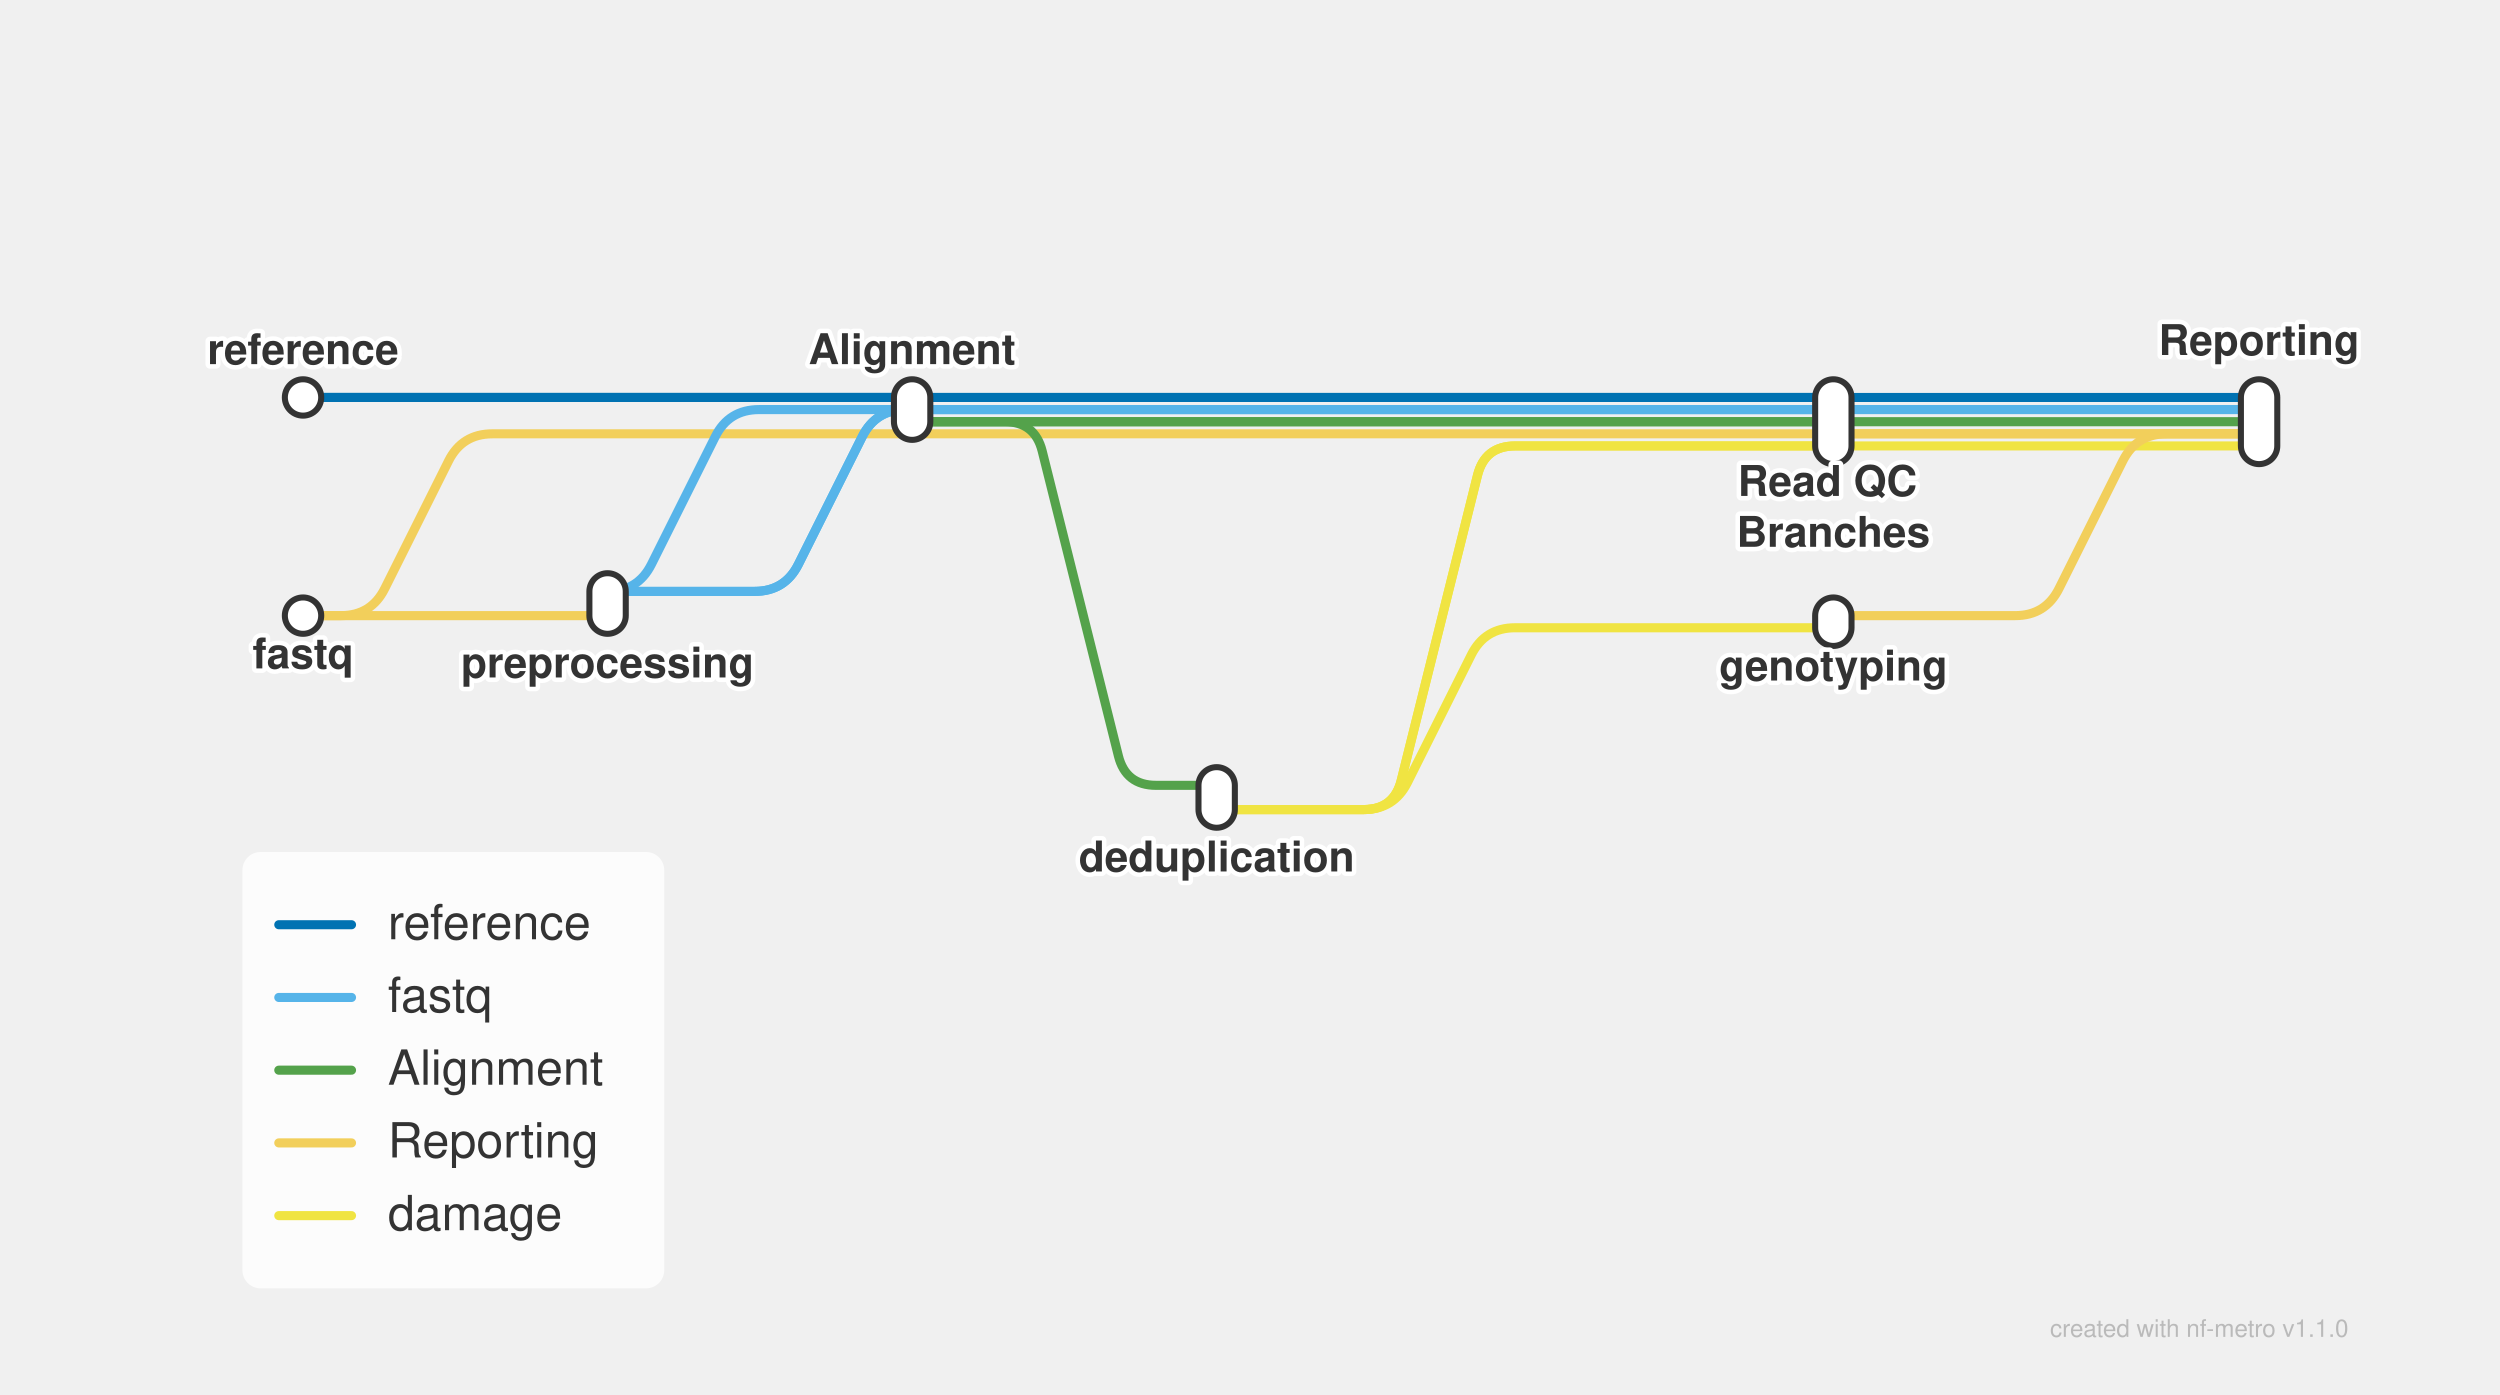
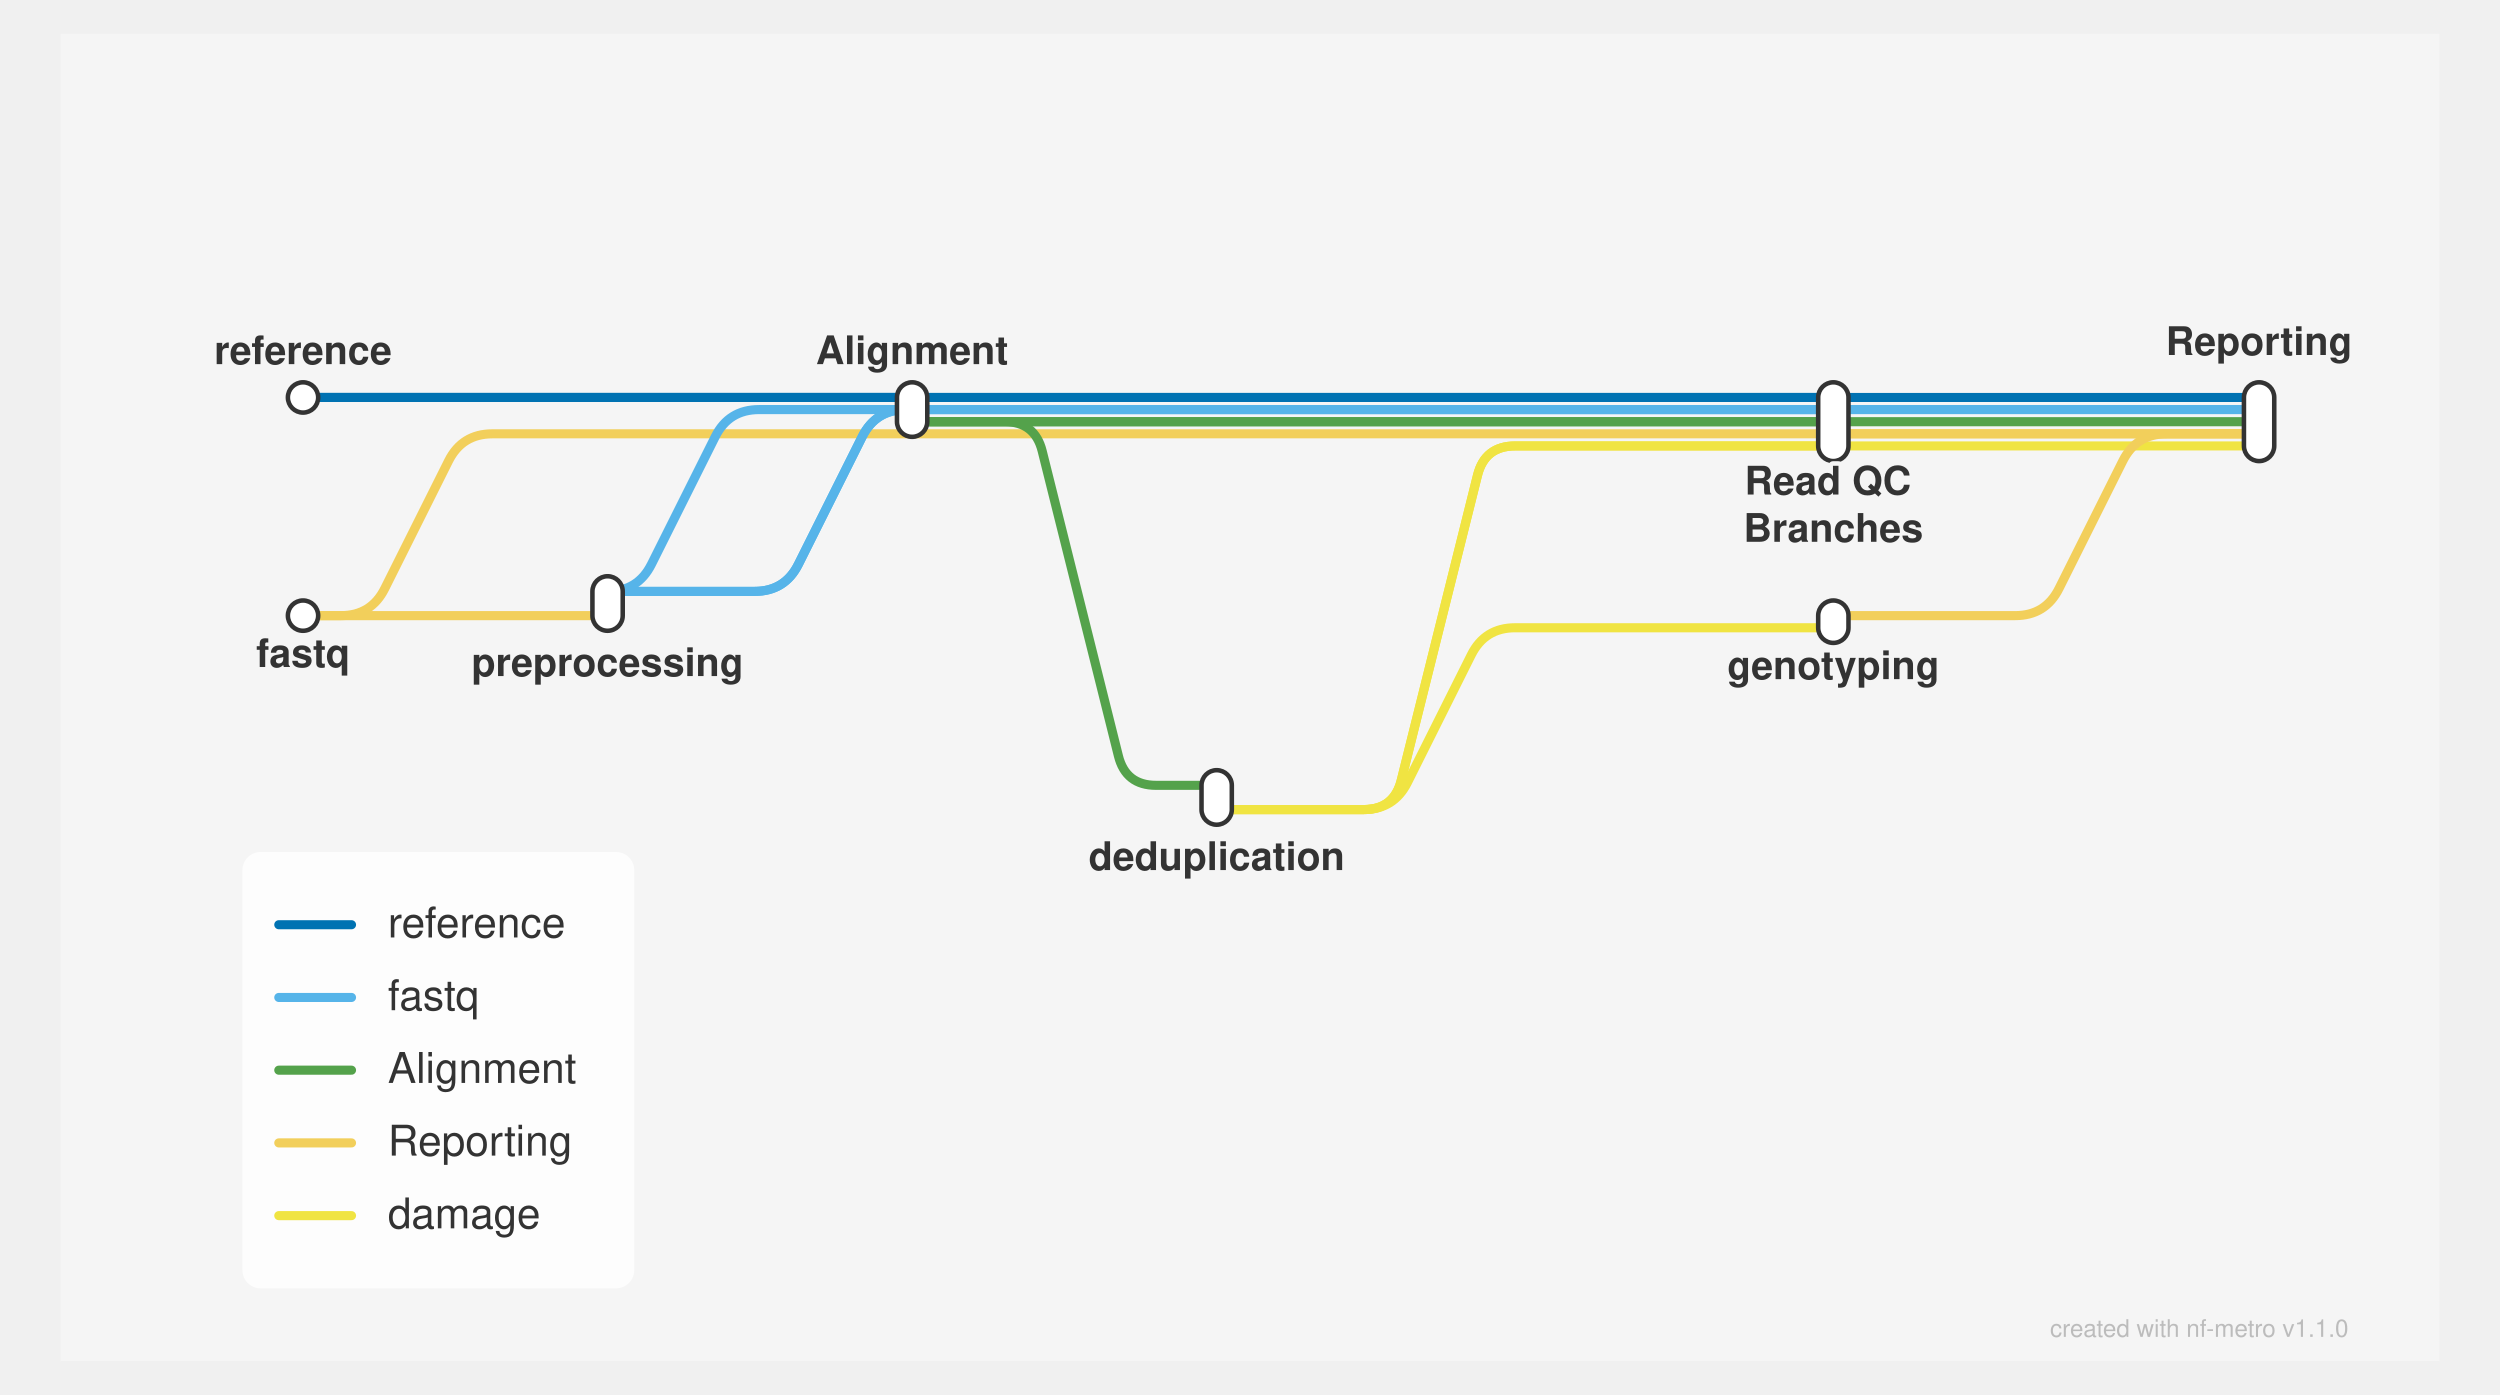
- <svg xmlns="http://www.w3.org/2000/svg" width="785" height="438" viewBox="-20 0 825 438">
+ <svg xmlns="http://www.w3.org/2000/svg" width="785" height="438" viewBox="-20 0 825 438" style="color-scheme: light">
  <defs>
</defs>
-   <style>.nf-metro-title { fill: var(--nfm-map-title-color, #111111); }
- .nf-metro-station-label { fill: var(--nfm-map-label-color, #333333); }
- .nf-metro-section-box { fill: var(--nfm-map-section-fill, #ededed); stroke: var(--nfm-map-section-stroke, #e6e6e6); }
- .nf-metro-section-label { fill: var(--nfm-map-section-label-color, #666666); }
- .nf-metro-group-label { fill: var(--nfm-map-section-label-color, #666666); }
- .nf-metro-group-underline { stroke: var(--nfm-map-section-label-color, #666666); }
- .nf-metro-legend-bg { fill: var(--nfm-map-legend-bg, rgba(255, 255, 255, 0.8)); }
- .nf-metro-legend-text { fill: var(--nfm-map-legend-text-color, #333333); }
- .nf-metro-marker-stroke { stroke: var(--nfm-map-marker-stroke, #333333); }
- .nf-metro-label-halo { fill: var(--nfm-map-bg, #ffffff); stroke: var(--nfm-map-bg, #ffffff); }</style>
-   <style>@media (prefers-color-scheme: dark) {
-     .nf-metro-section-label { fill: #d0d0d0; }
-     .nf-metro-section-num-circle { fill: #777777; }
-     .nf-metro-title { fill: #ffffff; }
- }
- </style>
+   <style>.nf-metro-bg { fill: var(--nfm-map-bg, light-dark(#f5f5f5, #2b2b2b)); }
+ .nf-metro-title { fill: var(--nfm-map-title-color, light-dark(#111111, #ffffff)); }
+ .nf-metro-station-label { fill: var(--nfm-map-label-color, light-dark(#333333, #e0e0e0)); }
+ .nf-metro-section-box { fill: var(--nfm-map-section-fill, light-dark(#ededed, #373737)); stroke: var(--nfm-map-section-stroke, light-dark(#e6e6e6, #595959)); }
+ .nf-metro-section-label { fill: var(--nfm-map-section-label-color, light-dark(#666666, #c8c8c8)); }
+ .nf-metro-group-label { fill: var(--nfm-map-section-label-color, light-dark(#666666, #c8c8c8)); }
+ .nf-metro-group-underline { stroke: var(--nfm-map-section-label-color, light-dark(#666666, #c8c8c8)); }
+ .nf-metro-legend-bg { fill: var(--nfm-map-legend-bg, light-dark(rgba(255, 255, 255, 0.8), rgba(0, 0, 0, 0.3))); }
+ .nf-metro-legend-text { fill: var(--nfm-map-legend-text-color, light-dark(#333333, #e0e0e0)); }
+ .nf-metro-marker-stroke { stroke: var(--nfm-map-marker-stroke, light-dark(#333333, #f0f0f0)); }
+ .nf-metro-label-halo { fill: var(--nfm-map-bg, light-dark(#f5f5f5, #2b2b2b)); stroke: var(--nfm-map-bg, light-dark(#f5f5f5, #2b2b2b)); }</style>
+   <rect x="0" y="0" width="785" height="438" fill="#f5f5f5" class="nf-metro-bg" />
  <path d="M381.5,256.0 L430.0,256.0 Q440.0,256.0,444.472,247.056 L465.528,204.944 Q470.0,196.0,480.0,196.0 L585.0,196.0" stroke="#F0E442" stroke-width="3.0" fill="none" stroke-linecap="round" stroke-linejoin="round" class="metro-line-damage" data-line-id="damage" />
  <path d="M381.5,256.0 L430.0,256.0 Q440.0,256.0,442.425,246.299 L467.575,145.701 Q470.0,136.0,480.0,136.0 L585.0,136.0" stroke="#F0E442" stroke-width="3.0" fill="none" stroke-linecap="round" stroke-linejoin="round" class="metro-line-damage" data-line-id="damage" />
  <path d="M381.5,256.0 L430.0,256.0 Q440.0,256.0,442.425,246.299 L467.575,145.701 Q470.0,136.0,480.0,136.0 L725.5,136.0" stroke="#F0E442" stroke-width="3.0" fill="none" stroke-linecap="round" stroke-linejoin="round" class="metro-line-damage" data-line-id="damage" />
  <path d="M80.0,192.0 L180.5,192.0" stroke="#F2CF5B" stroke-width="3.0" stroke-linecap="round" class="metro-line-report" data-line-id="report" />
  <path d="M80.0,192.0 L92.5,192.0 Q102.5,192.0,106.972,183.056 L128.028,140.944 Q132.5,132.0,142.5,132.0 L725.5,132.0" stroke="#F2CF5B" stroke-width="3.0" fill="none" stroke-linecap="round" stroke-linejoin="round" class="metro-line-report" data-line-id="report" />
  <path d="M585.0,192.0 L645.0,192.0 Q655.0,192.0,659.472,183.056 L680.528,140.944 Q685.0,132.0,695.0,132.0 L725.5,132.0" stroke="#F2CF5B" stroke-width="3.0" fill="none" stroke-linecap="round" stroke-linejoin="round" class="metro-line-report" data-line-id="report" />
  <path d="M585.0,132.0 L725.5,132.0" stroke="#F2CF5B" stroke-width="3.0" stroke-linecap="round" class="metro-line-report" data-line-id="report" />
  <path d="M281.0,128.0 L311.5,128.0 Q321.5,128.0,323.925,137.701 L349.075,238.299 Q351.5,248.0,361.5,248.0 L381.5,248.0" stroke="#54A24B" stroke-width="3.0" fill="none" stroke-linecap="round" stroke-linejoin="round" class="metro-line-align" data-line-id="align" />
  <path d="M281.0,128.0 L585.0,128.0" stroke="#54A24B" stroke-width="3.0" stroke-linecap="round" class="metro-line-align" data-line-id="align" />
  <path d="M281.0,128.0 L725.5,128.0" stroke="#54A24B" stroke-width="3.0" stroke-linecap="round" class="metro-line-align" data-line-id="align" />
  <path d="M180.5,184.0 L180.5,184.0 Q190.5,184.0,194.972,175.056 L216.028,132.944 Q220.5,124.0,230.5,124.0 L281.0,124.0" stroke="#56B4E9" stroke-width="3.0" fill="none" stroke-linecap="round" stroke-linejoin="round" class="metro-line-fastq" data-line-id="fastq" />
  <path d="M180.5,184.0 L229.0,184.0 Q239.0,184.0,243.472,175.056 L264.528,132.944 Q269.0,124.0,279.0,124.0 L585.0,124.0" stroke="#56B4E9" stroke-width="3.0" fill="none" stroke-linecap="round" stroke-linejoin="round" class="metro-line-fastq" data-line-id="fastq" />
  <path d="M180.5,184.0 L229.0,184.0 Q239.0,184.0,243.472,175.056 L264.528,132.944 Q269.0,124.0,279.0,124.0 L725.5,124.0" stroke="#56B4E9" stroke-width="3.0" fill="none" stroke-linecap="round" stroke-linejoin="round" class="metro-line-fastq" data-line-id="fastq" />
  <path d="M80.0,120.0 L281.0,120.0" stroke="#0072B2" stroke-width="3.0" stroke-linecap="round" class="metro-line-reference" data-line-id="reference" />
  <path d="M80.0,120.0 L585.0,120.0" stroke="#0072B2" stroke-width="3.0" stroke-linecap="round" class="metro-line-reference" data-line-id="reference" />
  <path d="M80.0,120.0 L725.5,120.0" stroke="#0072B2" stroke-width="3.0" stroke-linecap="round" class="metro-line-reference" data-line-id="reference" />
-   <g class="nf-metro-station-group" data-node-id="g_reference_reference" data-node-cx="80.0" data-node-cy="120.0" data-node-r="6.0" data-node-groups="reference" data-node-w="12.0" data-node-h="12.0" data-node-rx="6.0">
-     <rect x="74.0" y="114.0" width="12.0" height="12.0" rx="6.0" ry="6.0" fill="#ffffff" stroke="#333333" stroke-width="2.0" class="nf-metro-station" data-station-id="g_reference_reference" data-station-lines="reference" data-station-label="reference" />
+   <g class="nf-metro-station-group" data-node-id="g_reference_reference" data-node-cx="80.0" data-node-cy="120.0" data-node-r="5.0" data-node-groups="reference" data-node-w="10.0" data-node-h="10.0" data-node-rx="5.0">
+     <rect x="75.0" y="115.0" width="10.0" height="10.0" rx="5.0" ry="5.0" fill="#ffffff" stroke="#333333" stroke-width="1.5" class="nf-metro-station" data-station-id="g_reference_reference" data-station-lines="reference" data-station-label="reference" />
  </g>
-   <g class="nf-metro-station-group" data-node-id="g_fastq_report" data-node-cx="80.0" data-node-cy="192.0" data-node-r="6.0" data-node-groups="report" data-node-w="12.0" data-node-h="12.0" data-node-rx="6.0">
-     <rect x="74.0" y="186.0" width="12.0" height="12.0" rx="6.0" ry="6.0" fill="#ffffff" stroke="#333333" stroke-width="2.0" class="nf-metro-station" data-station-id="g_fastq_report" data-station-lines="report" data-station-label="fastq" />
+   <g class="nf-metro-station-group" data-node-id="g_fastq_report" data-node-cx="80.0" data-node-cy="192.0" data-node-r="5.0" data-node-groups="report" data-node-w="10.0" data-node-h="10.0" data-node-rx="5.0">
+     <rect x="75.0" y="187.0" width="10.0" height="10.0" rx="5.0" ry="5.0" fill="#ffffff" stroke="#333333" stroke-width="1.5" class="nf-metro-station" data-station-id="g_fastq_report" data-station-lines="report" data-station-label="fastq" />
  </g>
-   <g class="nf-metro-station-group" data-node-id="g_preprocessing_fastq" data-node-cx="180.5" data-node-cy="188.0" data-node-r="6.0" data-node-groups="fastq,report" data-node-w="12.0" data-node-h="20.0" data-node-rx="6.0">
-     <rect x="174.5" y="178.0" width="12.0" height="20.0" rx="6.0" ry="6.0" fill="#ffffff" stroke="#333333" stroke-width="2.0" class="nf-metro-station" data-station-id="g_preprocessing_fastq" data-station-lines="fastq,report" data-station-label="preprocessing" />
+   <g class="nf-metro-station-group" data-node-id="g_preprocessing_fastq" data-node-cx="180.5" data-node-cy="188.0" data-node-r="5.0" data-node-groups="fastq,report" data-node-w="10.0" data-node-h="18.0" data-node-rx="5.0">
+     <rect x="175.5" y="179.0" width="10.0" height="18.0" rx="5.0" ry="5.0" fill="#ffffff" stroke="#333333" stroke-width="1.5" class="nf-metro-station" data-station-id="g_preprocessing_fastq" data-station-lines="fastq,report" data-station-label="preprocessing" />
  </g>
-   <g class="nf-metro-station-group" data-node-id="g_align_align" data-node-cx="281.0" data-node-cy="124.0" data-node-r="6.0" data-node-groups="align,fastq,reference" data-node-w="12.0" data-node-h="20.0" data-node-rx="6.0">
-     <rect x="275.0" y="114.0" width="12.0" height="20.0" rx="6.0" ry="6.0" fill="#ffffff" stroke="#333333" stroke-width="2.0" class="nf-metro-station" data-station-id="g_align_align" data-station-lines="align,fastq,reference" data-station-label="Alignment" />
+   <g class="nf-metro-station-group" data-node-id="g_align_align" data-node-cx="281.0" data-node-cy="124.0" data-node-r="5.0" data-node-groups="align,fastq,reference" data-node-w="10.0" data-node-h="18.0" data-node-rx="5.0">
+     <rect x="276.0" y="115.0" width="10.0" height="18.0" rx="5.0" ry="5.0" fill="#ffffff" stroke="#333333" stroke-width="1.5" class="nf-metro-station" data-station-id="g_align_align" data-station-lines="align,fastq,reference" data-station-label="Alignment" />
  </g>
-   <g class="nf-metro-station-group" data-node-id="g_deduplication_damage" data-node-cx="381.5" data-node-cy="252.0" data-node-r="6.0" data-node-groups="align,damage" data-node-w="12.0" data-node-h="20.0" data-node-rx="6.0">
-     <rect x="375.5" y="242.0" width="12.0" height="20.0" rx="6.0" ry="6.0" fill="#ffffff" stroke="#333333" stroke-width="2.0" class="nf-metro-station" data-station-id="g_deduplication_damage" data-station-lines="align,damage" data-station-label="deduplication" />
+   <g class="nf-metro-station-group" data-node-id="g_deduplication_damage" data-node-cx="381.5" data-node-cy="252.0" data-node-r="5.0" data-node-groups="align,damage" data-node-w="10.0" data-node-h="18.0" data-node-rx="5.0">
+     <rect x="376.5" y="243.0" width="10.0" height="18.0" rx="5.0" ry="5.0" fill="#ffffff" stroke="#333333" stroke-width="1.5" class="nf-metro-station" data-station-id="g_deduplication_damage" data-station-lines="align,damage" data-station-label="deduplication" />
  </g>
-   <g class="nf-metro-station-group" data-node-id="g_qc_branches_report" data-node-cx="585.0" data-node-cy="128.0" data-node-r="6.0" data-node-groups="align,damage,fastq,reference,report" data-node-w="12.0" data-node-h="28.0" data-node-rx="6.0">
-     <rect x="579.0" y="114.0" width="12.0" height="28.0" rx="6.0" ry="6.0" fill="#ffffff" stroke="#333333" stroke-width="2.0" class="nf-metro-station" data-station-id="g_qc_branches_report" data-station-lines="align,damage,fastq,reference,report" data-station-label="Read QC Branches" />
+   <g class="nf-metro-station-group" data-node-id="g_qc_branches_report" data-node-cx="585.0" data-node-cy="128.0" data-node-r="5.0" data-node-groups="align,damage,fastq,reference,report" data-node-w="10.0" data-node-h="26.0" data-node-rx="5.0">
+     <rect x="580.0" y="115.0" width="10.0" height="26.0" rx="5.0" ry="5.0" fill="#ffffff" stroke="#333333" stroke-width="1.5" class="nf-metro-station" data-station-id="g_qc_branches_report" data-station-lines="align,damage,fastq,reference,report" data-station-label="Read QC Branches" />
  </g>
-   <g class="nf-metro-station-group" data-node-id="g_genotyping_report" data-node-cx="585.0" data-node-cy="194.0" data-node-r="6.0" data-node-groups="damage,report" data-node-w="12.0" data-node-h="16.0" data-node-rx="6.0">
-     <rect x="579.0" y="186.0" width="12.0" height="16.0" rx="6.0" ry="6.0" fill="#ffffff" stroke="#333333" stroke-width="2.0" class="nf-metro-station" data-station-id="g_genotyping_report" data-station-lines="damage,report" data-station-label="genotyping" />
+   <g class="nf-metro-station-group" data-node-id="g_genotyping_report" data-node-cx="585.0" data-node-cy="194.0" data-node-r="5.0" data-node-groups="damage,report" data-node-w="10.0" data-node-h="14.0" data-node-rx="5.0">
+     <rect x="580.0" y="187.0" width="10.0" height="14.0" rx="5.0" ry="5.0" fill="#ffffff" stroke="#333333" stroke-width="1.5" class="nf-metro-station" data-station-id="g_genotyping_report" data-station-lines="damage,report" data-station-label="genotyping" />
  </g>
-   <g class="nf-metro-station-group" data-node-id="g_report_generic" data-node-cx="725.5" data-node-cy="128.0" data-node-r="6.0" data-node-groups="align,damage,fastq,reference,report" data-node-w="12.0" data-node-h="28.0" data-node-rx="6.0">
-     <rect x="719.5" y="114.0" width="12.0" height="28.0" rx="6.0" ry="6.0" fill="#ffffff" stroke="#333333" stroke-width="2.0" class="nf-metro-station" data-station-id="g_report_generic" data-station-lines="align,damage,fastq,reference,report" data-station-label="Reporting" />
+   <g class="nf-metro-station-group" data-node-id="g_report_generic" data-node-cx="725.5" data-node-cy="128.0" data-node-r="5.0" data-node-groups="align,damage,fastq,reference,report" data-node-w="10.0" data-node-h="26.0" data-node-rx="5.0">
+     <rect x="720.5" y="115.0" width="10.0" height="26.0" rx="5.0" ry="5.0" fill="#ffffff" stroke="#333333" stroke-width="1.5" class="nf-metro-station" data-station-id="g_report_generic" data-station-lines="align,damage,fastq,reference,report" data-station-label="Reporting" />
  </g>
-   <text x="80.0" y="109.0" font-size="14.0" fill="#ffffff" stroke="#ffffff" stroke-width="3.0" stroke-linejoin="round" font-family="'Helvetica Neue', Helvetica, Arial, sans-serif" font-weight="bold" aria-hidden="true" class="nf-metro-label-halo" text-anchor="middle" dominant-baseline="auto">reference</text>
-   <text x="80.0" y="109.0" font-size="14.0" fill="#333333" font-family="'Helvetica Neue', Helvetica, Arial, sans-serif" font-weight="bold" text-anchor="middle" dominant-baseline="auto" data-station-id="g_reference_reference" class="nf-metro-station-label">reference</text>
-   <text x="80.0" y="203.0" font-size="14.0" fill="#ffffff" stroke="#ffffff" stroke-width="3.0" stroke-linejoin="round" font-family="'Helvetica Neue', Helvetica, Arial, sans-serif" font-weight="bold" aria-hidden="true" class="nf-metro-label-halo" text-anchor="middle" dominant-baseline="hanging">fastq</text>
-   <text x="80.0" y="203.0" font-size="14.0" fill="#333333" font-family="'Helvetica Neue', Helvetica, Arial, sans-serif" font-weight="bold" text-anchor="middle" dominant-baseline="hanging" data-station-id="g_fastq_report" class="nf-metro-station-label">fastq</text>
-   <text x="180.5" y="206.0" font-size="14.0" fill="#ffffff" stroke="#ffffff" stroke-width="3.0" stroke-linejoin="round" font-family="'Helvetica Neue', Helvetica, Arial, sans-serif" font-weight="bold" aria-hidden="true" class="nf-metro-label-halo" text-anchor="middle" dominant-baseline="hanging">preprocessing</text>
-   <text x="180.5" y="206.0" font-size="14.0" fill="#333333" font-family="'Helvetica Neue', Helvetica, Arial, sans-serif" font-weight="bold" text-anchor="middle" dominant-baseline="hanging" data-station-id="g_preprocessing_fastq" class="nf-metro-station-label">preprocessing</text>
-   <text x="281.0" y="109.0" font-size="14.0" fill="#ffffff" stroke="#ffffff" stroke-width="3.0" stroke-linejoin="round" font-family="'Helvetica Neue', Helvetica, Arial, sans-serif" font-weight="bold" aria-hidden="true" class="nf-metro-label-halo" text-anchor="middle" dominant-baseline="auto">Alignment</text>
-   <text x="281.0" y="109.0" font-size="14.0" fill="#333333" font-family="'Helvetica Neue', Helvetica, Arial, sans-serif" font-weight="bold" text-anchor="middle" dominant-baseline="auto" data-station-id="g_align_align" class="nf-metro-station-label">Alignment</text>
-   <text x="381.5" y="270.0" font-size="14.0" fill="#ffffff" stroke="#ffffff" stroke-width="3.0" stroke-linejoin="round" font-family="'Helvetica Neue', Helvetica, Arial, sans-serif" font-weight="bold" aria-hidden="true" class="nf-metro-label-halo" text-anchor="middle" dominant-baseline="hanging">deduplication</text>
-   <text x="381.5" y="270.0" font-size="14.0" fill="#333333" font-family="'Helvetica Neue', Helvetica, Arial, sans-serif" font-weight="bold" text-anchor="middle" dominant-baseline="hanging" data-station-id="g_deduplication_damage" class="nf-metro-station-label">deduplication</text>
-   <text x="585.0" y="146.08" font-size="14.0" fill="#ffffff" stroke="#ffffff" stroke-width="3.0" stroke-linejoin="round" font-family="'Helvetica Neue', Helvetica, Arial, sans-serif" font-weight="bold" aria-hidden="true" class="nf-metro-label-halo" text-anchor="middle" dominant-baseline="hanging">
+   <text x="80.0" y="109.0" font-size="13.0" fill="#f5f5f5" stroke="#f5f5f5" stroke-width="3.0" stroke-linejoin="round" font-family="'Helvetica Neue', Helvetica, Arial, sans-serif" font-weight="bold" aria-hidden="true" class="nf-metro-label-halo" text-anchor="middle" dominant-baseline="auto">reference</text>
+   <text x="80.0" y="109.0" font-size="13.0" fill="#333333" font-family="'Helvetica Neue', Helvetica, Arial, sans-serif" font-weight="bold" text-anchor="middle" dominant-baseline="auto" data-station-id="g_reference_reference" class="nf-metro-station-label">reference</text>
+   <text x="80.0" y="203.0" font-size="13.0" fill="#f5f5f5" stroke="#f5f5f5" stroke-width="3.0" stroke-linejoin="round" font-family="'Helvetica Neue', Helvetica, Arial, sans-serif" font-weight="bold" aria-hidden="true" class="nf-metro-label-halo" text-anchor="middle" dominant-baseline="hanging">fastq</text>
+   <text x="80.0" y="203.0" font-size="13.0" fill="#333333" font-family="'Helvetica Neue', Helvetica, Arial, sans-serif" font-weight="bold" text-anchor="middle" dominant-baseline="hanging" data-station-id="g_fastq_report" class="nf-metro-station-label">fastq</text>
+   <text x="180.5" y="206.0" font-size="13.0" fill="#f5f5f5" stroke="#f5f5f5" stroke-width="3.0" stroke-linejoin="round" font-family="'Helvetica Neue', Helvetica, Arial, sans-serif" font-weight="bold" aria-hidden="true" class="nf-metro-label-halo" text-anchor="middle" dominant-baseline="hanging">preprocessing</text>
+   <text x="180.5" y="206.0" font-size="13.0" fill="#333333" font-family="'Helvetica Neue', Helvetica, Arial, sans-serif" font-weight="bold" text-anchor="middle" dominant-baseline="hanging" data-station-id="g_preprocessing_fastq" class="nf-metro-station-label">preprocessing</text>
+   <text x="281.0" y="109.0" font-size="13.0" fill="#f5f5f5" stroke="#f5f5f5" stroke-width="3.0" stroke-linejoin="round" font-family="'Helvetica Neue', Helvetica, Arial, sans-serif" font-weight="bold" aria-hidden="true" class="nf-metro-label-halo" text-anchor="middle" dominant-baseline="auto">Alignment</text>
+   <text x="281.0" y="109.0" font-size="13.0" fill="#333333" font-family="'Helvetica Neue', Helvetica, Arial, sans-serif" font-weight="bold" text-anchor="middle" dominant-baseline="auto" data-station-id="g_align_align" class="nf-metro-station-label">Alignment</text>
+   <text x="381.5" y="270.0" font-size="13.0" fill="#f5f5f5" stroke="#f5f5f5" stroke-width="3.0" stroke-linejoin="round" font-family="'Helvetica Neue', Helvetica, Arial, sans-serif" font-weight="bold" aria-hidden="true" class="nf-metro-label-halo" text-anchor="middle" dominant-baseline="hanging">deduplication</text>
+   <text x="381.5" y="270.0" font-size="13.0" fill="#333333" font-family="'Helvetica Neue', Helvetica, Arial, sans-serif" font-weight="bold" text-anchor="middle" dominant-baseline="hanging" data-station-id="g_deduplication_damage" class="nf-metro-station-label">deduplication</text>
+   <text x="585.0" y="146.08" font-size="13.0" fill="#f5f5f5" stroke="#f5f5f5" stroke-width="3.0" stroke-linejoin="round" font-family="'Helvetica Neue', Helvetica, Arial, sans-serif" font-weight="bold" aria-hidden="true" class="nf-metro-label-halo" text-anchor="middle" dominant-baseline="hanging">
    <tspan x="585.0" dy="0em">Read QC</tspan>
    <tspan x="585.0" dy="1.2em">Branches</tspan>
  </text>
-   <text x="585.0" y="146.08" font-size="14.0" fill="#333333" font-family="'Helvetica Neue', Helvetica, Arial, sans-serif" font-weight="bold" text-anchor="middle" dominant-baseline="hanging" data-station-id="g_qc_branches_report" class="nf-metro-station-label">
+   <text x="585.0" y="146.08" font-size="13.0" fill="#333333" font-family="'Helvetica Neue', Helvetica, Arial, sans-serif" font-weight="bold" text-anchor="middle" dominant-baseline="hanging" data-station-id="g_qc_branches_report" class="nf-metro-station-label">
    <tspan x="585.0" dy="0em">Read QC</tspan>
    <tspan x="585.0" dy="1.2em">Branches</tspan>
  </text>
-   <text x="585.0" y="207.0" font-size="14.0" fill="#ffffff" stroke="#ffffff" stroke-width="3.0" stroke-linejoin="round" font-family="'Helvetica Neue', Helvetica, Arial, sans-serif" font-weight="bold" aria-hidden="true" class="nf-metro-label-halo" text-anchor="middle" dominant-baseline="hanging">genotyping</text>
-   <text x="585.0" y="207.0" font-size="14.0" fill="#333333" font-family="'Helvetica Neue', Helvetica, Arial, sans-serif" font-weight="bold" text-anchor="middle" dominant-baseline="hanging" data-station-id="g_genotyping_report" class="nf-metro-station-label">genotyping</text>
-   <text x="725.5" y="106.0" font-size="14.0" fill="#ffffff" stroke="#ffffff" stroke-width="3.0" stroke-linejoin="round" font-family="'Helvetica Neue', Helvetica, Arial, sans-serif" font-weight="bold" aria-hidden="true" class="nf-metro-label-halo" text-anchor="middle" dominant-baseline="auto">Reporting</text>
-   <text x="725.5" y="106.0" font-size="14.0" fill="#333333" font-family="'Helvetica Neue', Helvetica, Arial, sans-serif" font-weight="bold" text-anchor="middle" dominant-baseline="auto" data-station-id="g_report_generic" class="nf-metro-station-label">Reporting</text>
-   <rect x="60.0" y="270.0" width="139.2" height="144.0" rx="6" ry="6" fill="rgba(255, 255, 255, 0.8)" class="nf-metro-legend-bg" />
+   <text x="585.0" y="207.0" font-size="13.0" fill="#f5f5f5" stroke="#f5f5f5" stroke-width="3.0" stroke-linejoin="round" font-family="'Helvetica Neue', Helvetica, Arial, sans-serif" font-weight="bold" aria-hidden="true" class="nf-metro-label-halo" text-anchor="middle" dominant-baseline="hanging">genotyping</text>
+   <text x="585.0" y="207.0" font-size="13.0" fill="#333333" font-family="'Helvetica Neue', Helvetica, Arial, sans-serif" font-weight="bold" text-anchor="middle" dominant-baseline="hanging" data-station-id="g_genotyping_report" class="nf-metro-station-label">genotyping</text>
+   <text x="725.5" y="106.0" font-size="13.0" fill="#f5f5f5" stroke="#f5f5f5" stroke-width="3.0" stroke-linejoin="round" font-family="'Helvetica Neue', Helvetica, Arial, sans-serif" font-weight="bold" aria-hidden="true" class="nf-metro-label-halo" text-anchor="middle" dominant-baseline="auto">Reporting</text>
+   <text x="725.5" y="106.0" font-size="13.0" fill="#333333" font-family="'Helvetica Neue', Helvetica, Arial, sans-serif" font-weight="bold" text-anchor="middle" dominant-baseline="auto" data-station-id="g_report_generic" class="nf-metro-station-label">Reporting</text>
+   <rect x="60.0" y="270.0" width="129.3" height="144.0" rx="6" ry="6" fill="rgba(255, 255, 255, 0.8)" class="nf-metro-legend-bg" />
  <path d="M72.0,294.0 L96.0,294.0" stroke="#0072B2" stroke-width="3.0" stroke-linecap="round" />
-   <text x="108.0" y="294.0" font-size="16.0" fill="#333333" font-family="'Helvetica Neue', Helvetica, Arial, sans-serif" dy="0.3em" class="nf-metro-legend-text">reference</text>
+   <text x="108.0" y="294.0" font-size="14.0" fill="#333333" font-family="'Helvetica Neue', Helvetica, Arial, sans-serif" dy="0.3em" class="nf-metro-legend-text">reference</text>
  <path d="M72.0,318.0 L96.0,318.0" stroke="#56B4E9" stroke-width="3.0" stroke-linecap="round" />
-   <text x="108.0" y="318.0" font-size="16.0" fill="#333333" font-family="'Helvetica Neue', Helvetica, Arial, sans-serif" dy="0.3em" class="nf-metro-legend-text">fastq</text>
+   <text x="108.0" y="318.0" font-size="14.0" fill="#333333" font-family="'Helvetica Neue', Helvetica, Arial, sans-serif" dy="0.3em" class="nf-metro-legend-text">fastq</text>
  <path d="M72.0,342.0 L96.0,342.0" stroke="#54A24B" stroke-width="3.0" stroke-linecap="round" />
-   <text x="108.0" y="342.0" font-size="16.0" fill="#333333" font-family="'Helvetica Neue', Helvetica, Arial, sans-serif" dy="0.3em" class="nf-metro-legend-text">Alignment</text>
+   <text x="108.0" y="342.0" font-size="14.0" fill="#333333" font-family="'Helvetica Neue', Helvetica, Arial, sans-serif" dy="0.3em" class="nf-metro-legend-text">Alignment</text>
  <path d="M72.0,366.0 L96.0,366.0" stroke="#F2CF5B" stroke-width="3.0" stroke-linecap="round" />
-   <text x="108.0" y="366.0" font-size="16.0" fill="#333333" font-family="'Helvetica Neue', Helvetica, Arial, sans-serif" dy="0.3em" class="nf-metro-legend-text">Reporting</text>
+   <text x="108.0" y="366.0" font-size="14.0" fill="#333333" font-family="'Helvetica Neue', Helvetica, Arial, sans-serif" dy="0.3em" class="nf-metro-legend-text">Reporting</text>
  <path d="M72.0,390.0 L96.0,390.0" stroke="#F0E442" stroke-width="3.0" stroke-linecap="round" />
-   <text x="108.0" y="390.0" font-size="16.0" fill="#333333" font-family="'Helvetica Neue', Helvetica, Arial, sans-serif" dy="0.3em" class="nf-metro-legend-text">damage</text>
+   <text x="108.0" y="390.0" font-size="14.0" fill="#333333" font-family="'Helvetica Neue', Helvetica, Arial, sans-serif" dy="0.3em" class="nf-metro-legend-text">damage</text>
  <text x="755.0" y="430.0" font-size="8" fill="rgba(150, 150, 150, 0.6)" font-family="'Helvetica Neue', Helvetica, Arial, sans-serif" text-anchor="end">created with nf-metro v1.1.0</text>
</svg>
